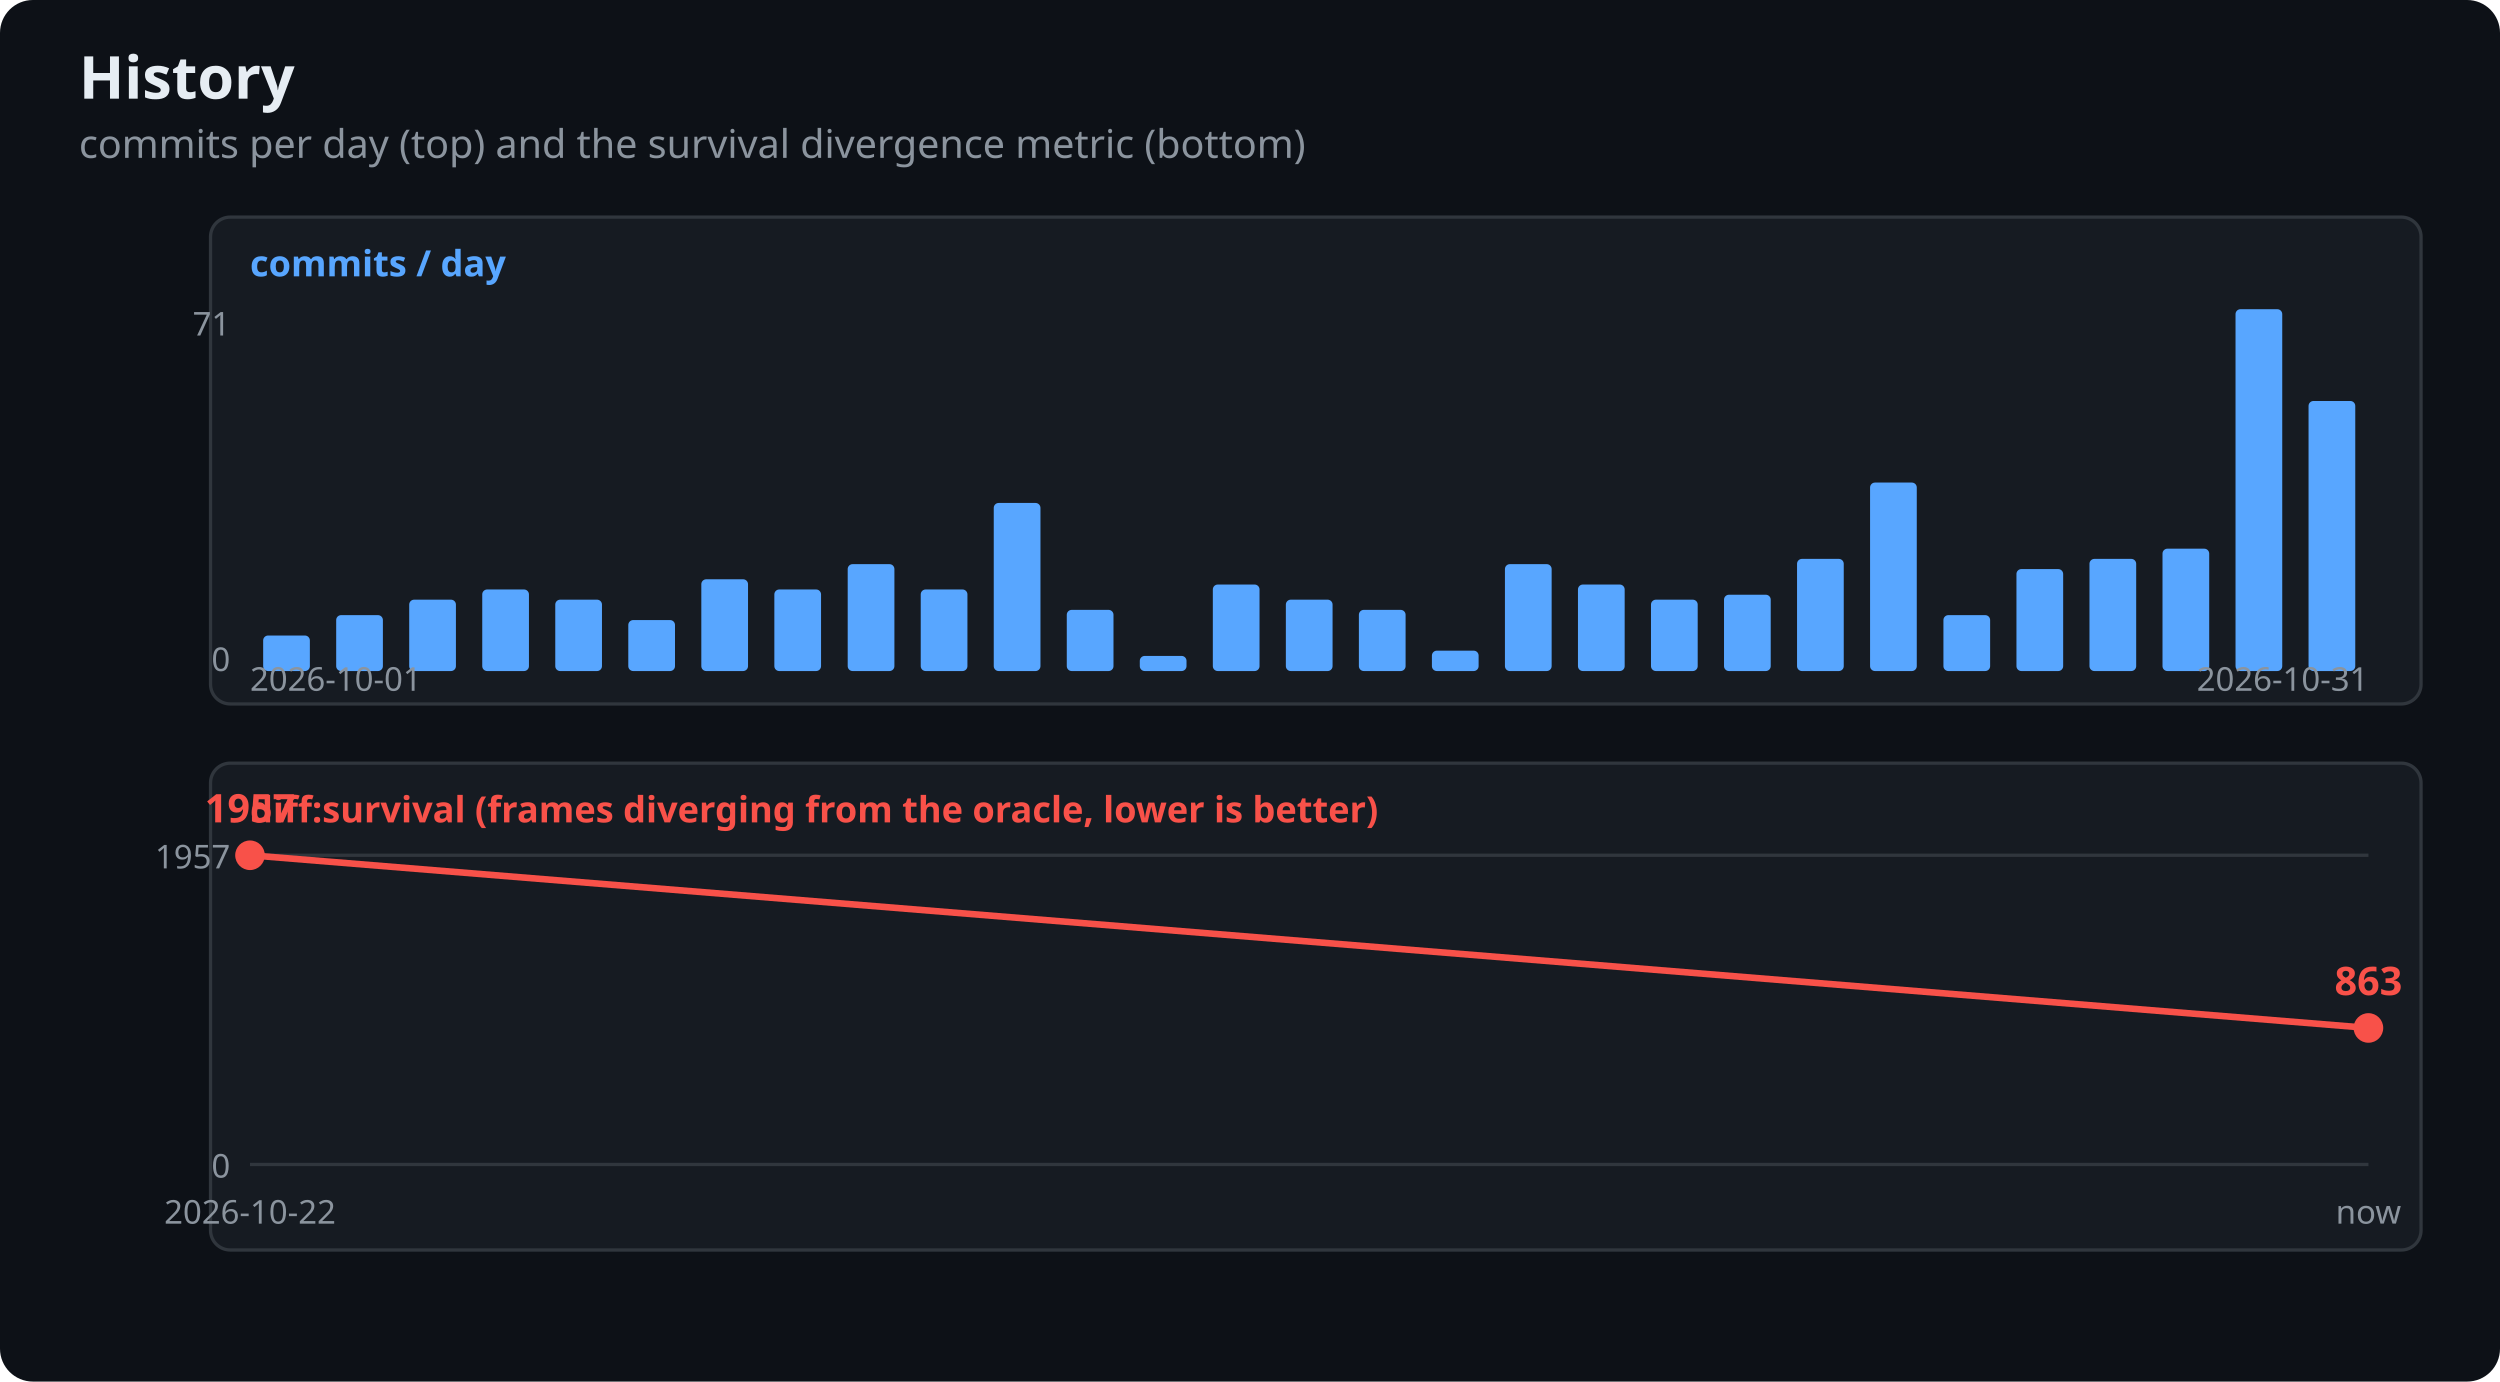
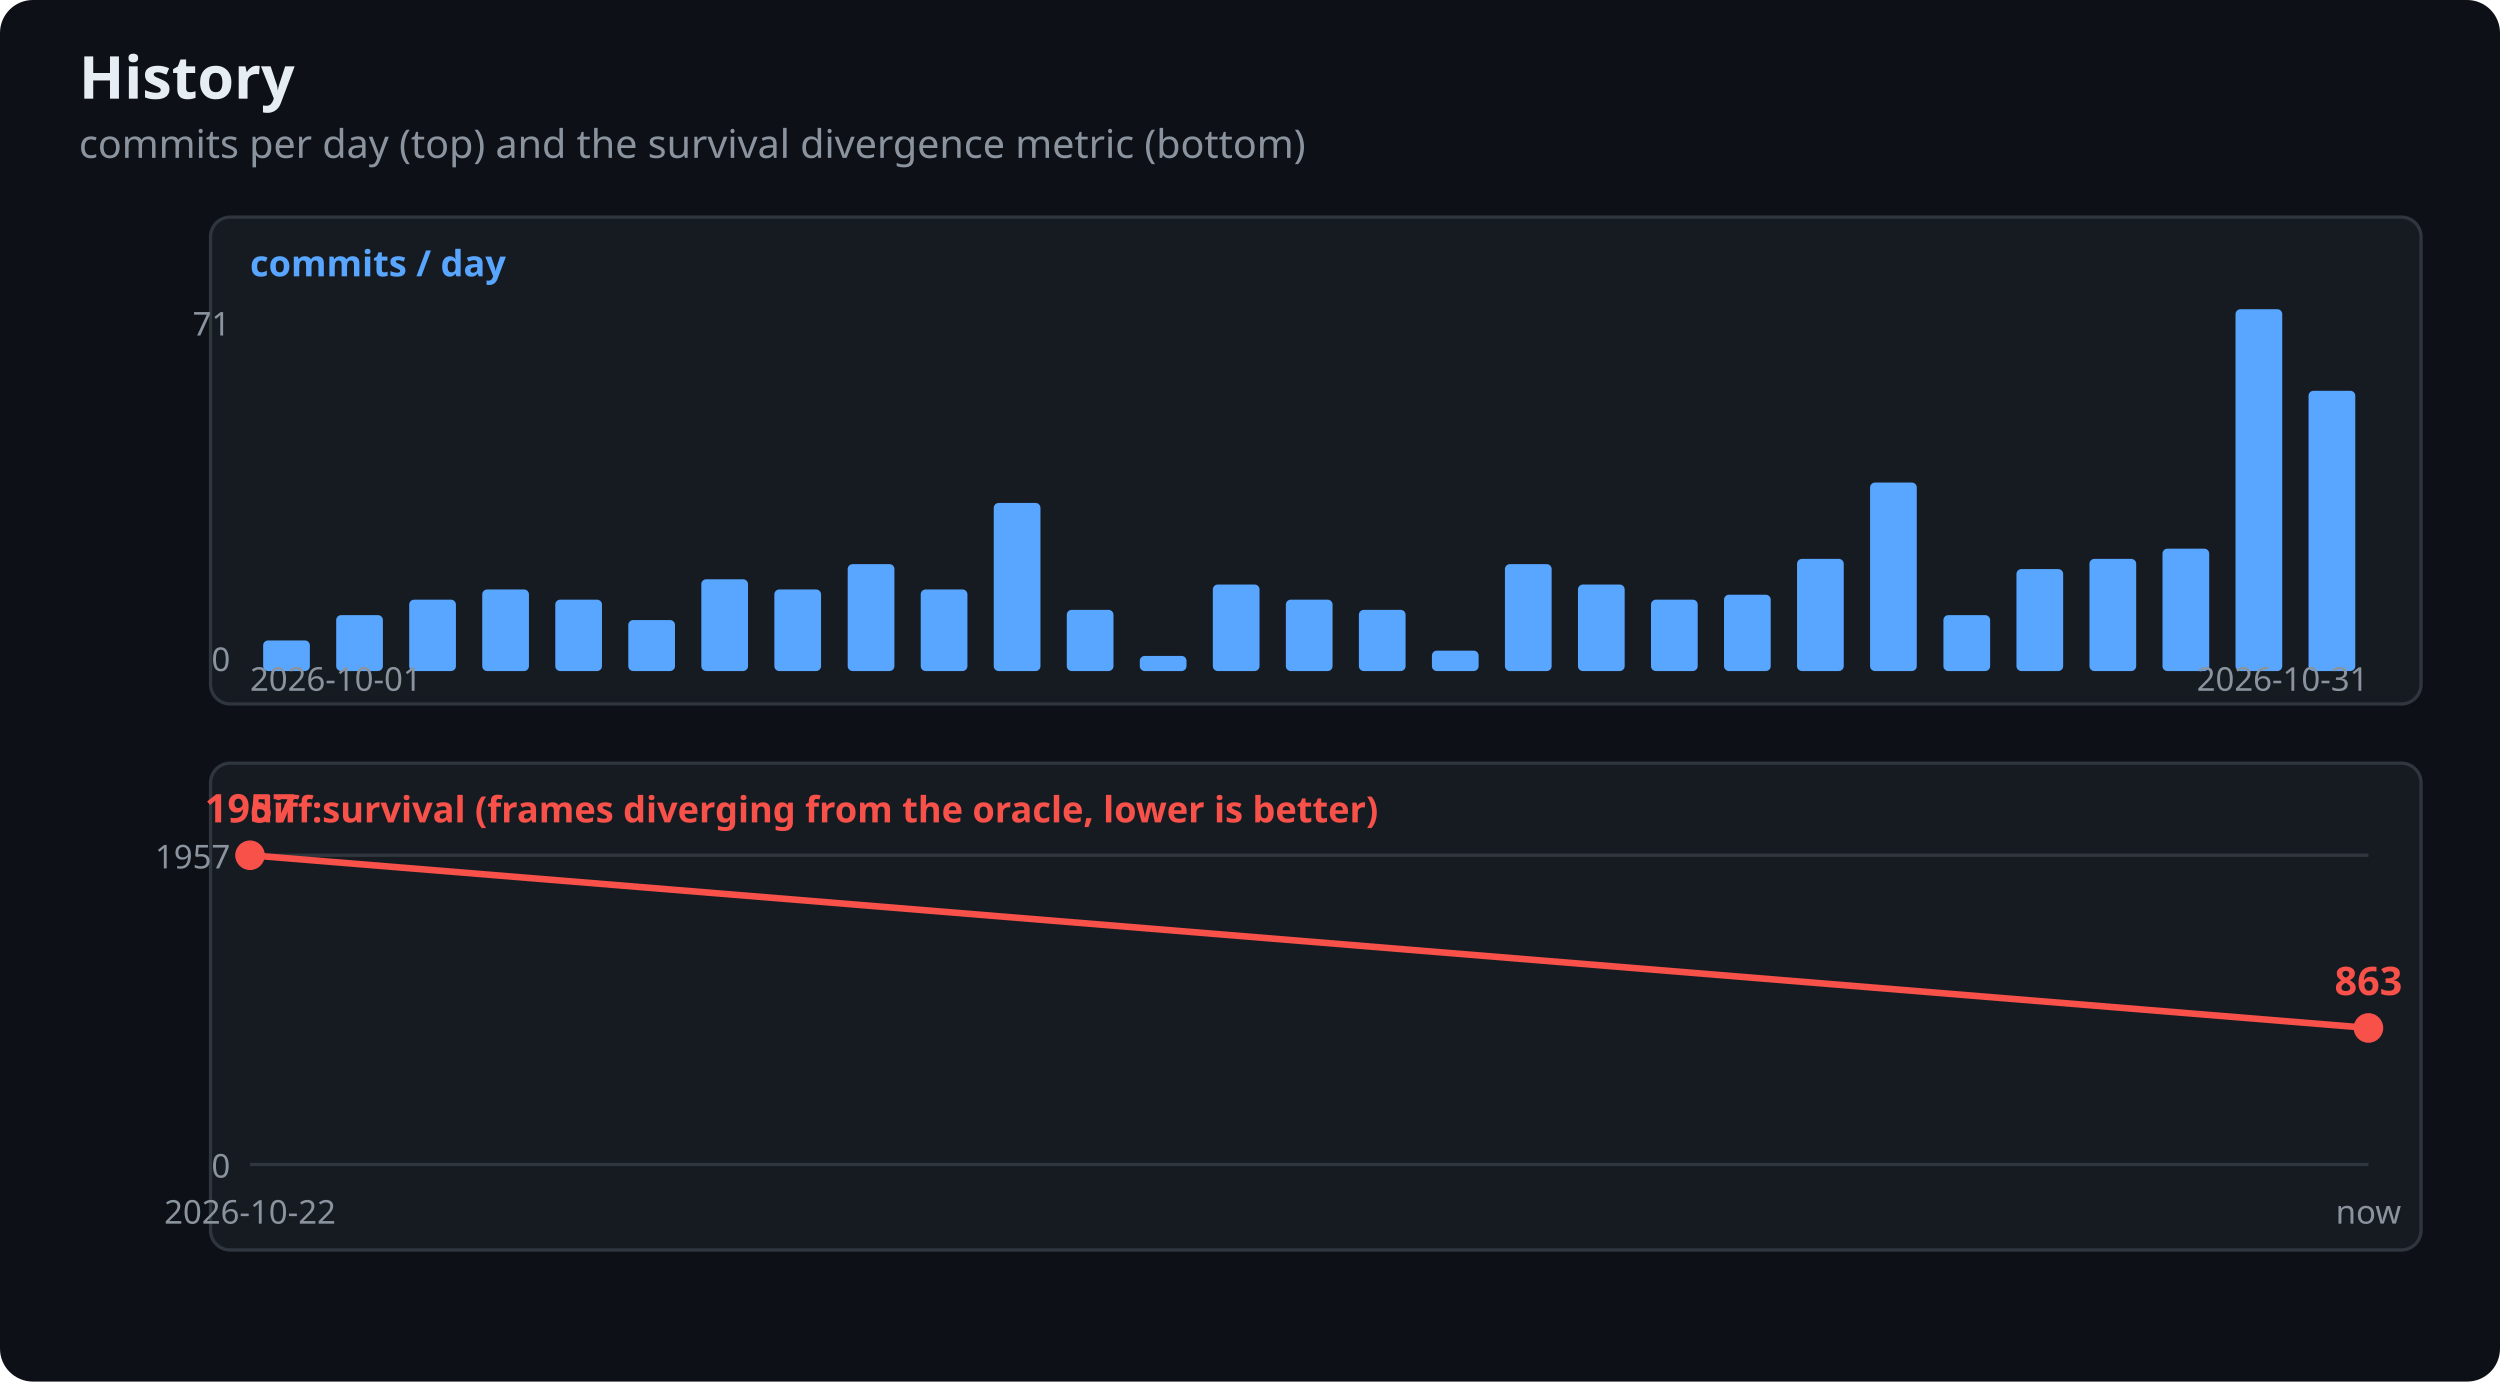
<svg xmlns="http://www.w3.org/2000/svg" width="760" height="420" viewBox="0 0 760 420" font-family="Segoe UI,Ubuntu,sans-serif">
  <rect width="760" height="420" rx="10" fill="#0d1117" />
  <text x="24" y="30" fill="#e6edf3" font-size="18" font-weight="600">History</text>
  <text x="24" y="48" fill="#8b949e" font-size="12">commits per day (top) and the survival divergence metric (bottom)</text>
  <rect x="64" y="66" width="672" height="148" fill="#161b22" stroke="#30363d" rx="6" />
  <text x="76" y="84" fill="#58a6ff" font-size="11" font-weight="600">commits / day</text>
-   <rect x="80.0" y="193.2" width="14.2" height="10.8" fill="#58a6ff" rx="1.5" />
+   <rect x="80.0" y="194.7" width="14.2" height="9.3" fill="#58a6ff" rx="1.5" />
  <rect x="102.2" y="187.0" width="14.2" height="17.0" fill="#58a6ff" rx="1.5" />
  <rect x="124.4" y="182.3" width="14.2" height="21.7" fill="#58a6ff" rx="1.5" />
  <rect x="146.6" y="179.2" width="14.2" height="24.8" fill="#58a6ff" rx="1.5" />
  <rect x="168.8" y="182.3" width="14.2" height="21.7" fill="#58a6ff" rx="1.5" />
  <rect x="191.0" y="188.5" width="14.2" height="15.5" fill="#58a6ff" rx="1.5" />
  <rect x="213.2" y="176.1" width="14.2" height="27.9" fill="#58a6ff" rx="1.5" />
  <rect x="235.4" y="179.2" width="14.2" height="24.8" fill="#58a6ff" rx="1.5" />
  <rect x="257.7" y="171.5" width="14.2" height="32.5" fill="#58a6ff" rx="1.5" />
  <rect x="279.9" y="179.2" width="14.2" height="24.8" fill="#58a6ff" rx="1.5" />
  <rect x="302.1" y="152.9" width="14.2" height="51.1" fill="#58a6ff" rx="1.5" />
  <rect x="324.3" y="185.4" width="14.2" height="18.6" fill="#58a6ff" rx="1.5" />
  <rect x="346.5" y="199.4" width="14.2" height="4.6" fill="#58a6ff" rx="1.5" />
  <rect x="368.7" y="177.7" width="14.2" height="26.3" fill="#58a6ff" rx="1.5" />
  <rect x="390.9" y="182.3" width="14.2" height="21.7" fill="#58a6ff" rx="1.5" />
  <rect x="413.1" y="185.4" width="14.2" height="18.6" fill="#58a6ff" rx="1.5" />
  <rect x="435.3" y="197.8" width="14.2" height="6.2" fill="#58a6ff" rx="1.5" />
  <rect x="457.5" y="171.5" width="14.2" height="32.5" fill="#58a6ff" rx="1.5" />
  <rect x="479.7" y="177.7" width="14.2" height="26.3" fill="#58a6ff" rx="1.5" />
  <rect x="501.9" y="182.3" width="14.2" height="21.7" fill="#58a6ff" rx="1.5" />
  <rect x="524.1" y="180.8" width="14.2" height="23.2" fill="#58a6ff" rx="1.5" />
  <rect x="546.3" y="169.9" width="14.2" height="34.1" fill="#58a6ff" rx="1.5" />
  <rect x="568.5" y="146.7" width="14.2" height="57.3" fill="#58a6ff" rx="1.5" />
  <rect x="590.8" y="187.0" width="14.2" height="17.0" fill="#58a6ff" rx="1.5" />
  <rect x="613.0" y="173.0" width="14.2" height="31.0" fill="#58a6ff" rx="1.5" />
  <rect x="635.2" y="169.9" width="14.2" height="34.1" fill="#58a6ff" rx="1.5" />
  <rect x="657.4" y="166.8" width="14.2" height="37.2" fill="#58a6ff" rx="1.5" />
  <rect x="679.6" y="94.0" width="14.2" height="110.0" fill="#58a6ff" rx="1.5" />
-   <rect x="701.8" y="121.9" width="14.2" height="82.1" fill="#58a6ff" rx="1.5" />
+   <rect x="701.8" y="118.8" width="14.2" height="85.2" fill="#58a6ff" rx="1.5" />
  <text x="70" y="102" fill="#8b949e" font-size="10" text-anchor="end">71</text>
  <text x="70" y="204" fill="#8b949e" font-size="10" text-anchor="end">0</text>
  <text x="76" y="210" fill="#8b949e" font-size="10">2026-10-01</text>
  <text x="720" y="210" fill="#8b949e" font-size="10" text-anchor="end">2026-10-31</text>
  <rect x="64" y="232" width="672" height="148" fill="#161b22" stroke="#30363d" rx="6" />
  <text x="76" y="250" fill="#f85149" font-size="11" font-weight="600">diff:survival (frames diverging from the oracle, lower is better)</text>
  <line x1="76" y1="354.0" x2="720" y2="354.0" stroke="#30363d" stroke-width="1" />
  <text x="70" y="358.0" fill="#8b949e" font-size="10" text-anchor="end">0</text>
  <line x1="76" y1="260.0" x2="720" y2="260.0" stroke="#30363d" stroke-width="1" />
  <text x="70" y="264.0" fill="#8b949e" font-size="10" text-anchor="end">1957</text>
  <circle cx="76.0" cy="260.0" r="4.5" fill="#f85149" />
  <text x="76.0" y="250.0" fill="#f85149" font-size="12" font-weight="600" text-anchor="middle">1957</text>
  <text x="76.0" y="372" fill="#8b949e" font-size="10" text-anchor="middle">2026-10-22</text>
  <circle cx="720.0" cy="312.5" r="4.5" fill="#f85149" />
  <text x="720.0" y="302.5" fill="#f85149" font-size="12" font-weight="600" text-anchor="middle">863</text>
  <text x="720.0" y="372" fill="#8b949e" font-size="10" text-anchor="middle">now</text>
  <polyline points="76.0,260.0 720.0,312.5" fill="none" stroke="#f85149" stroke-width="2" />
</svg>
